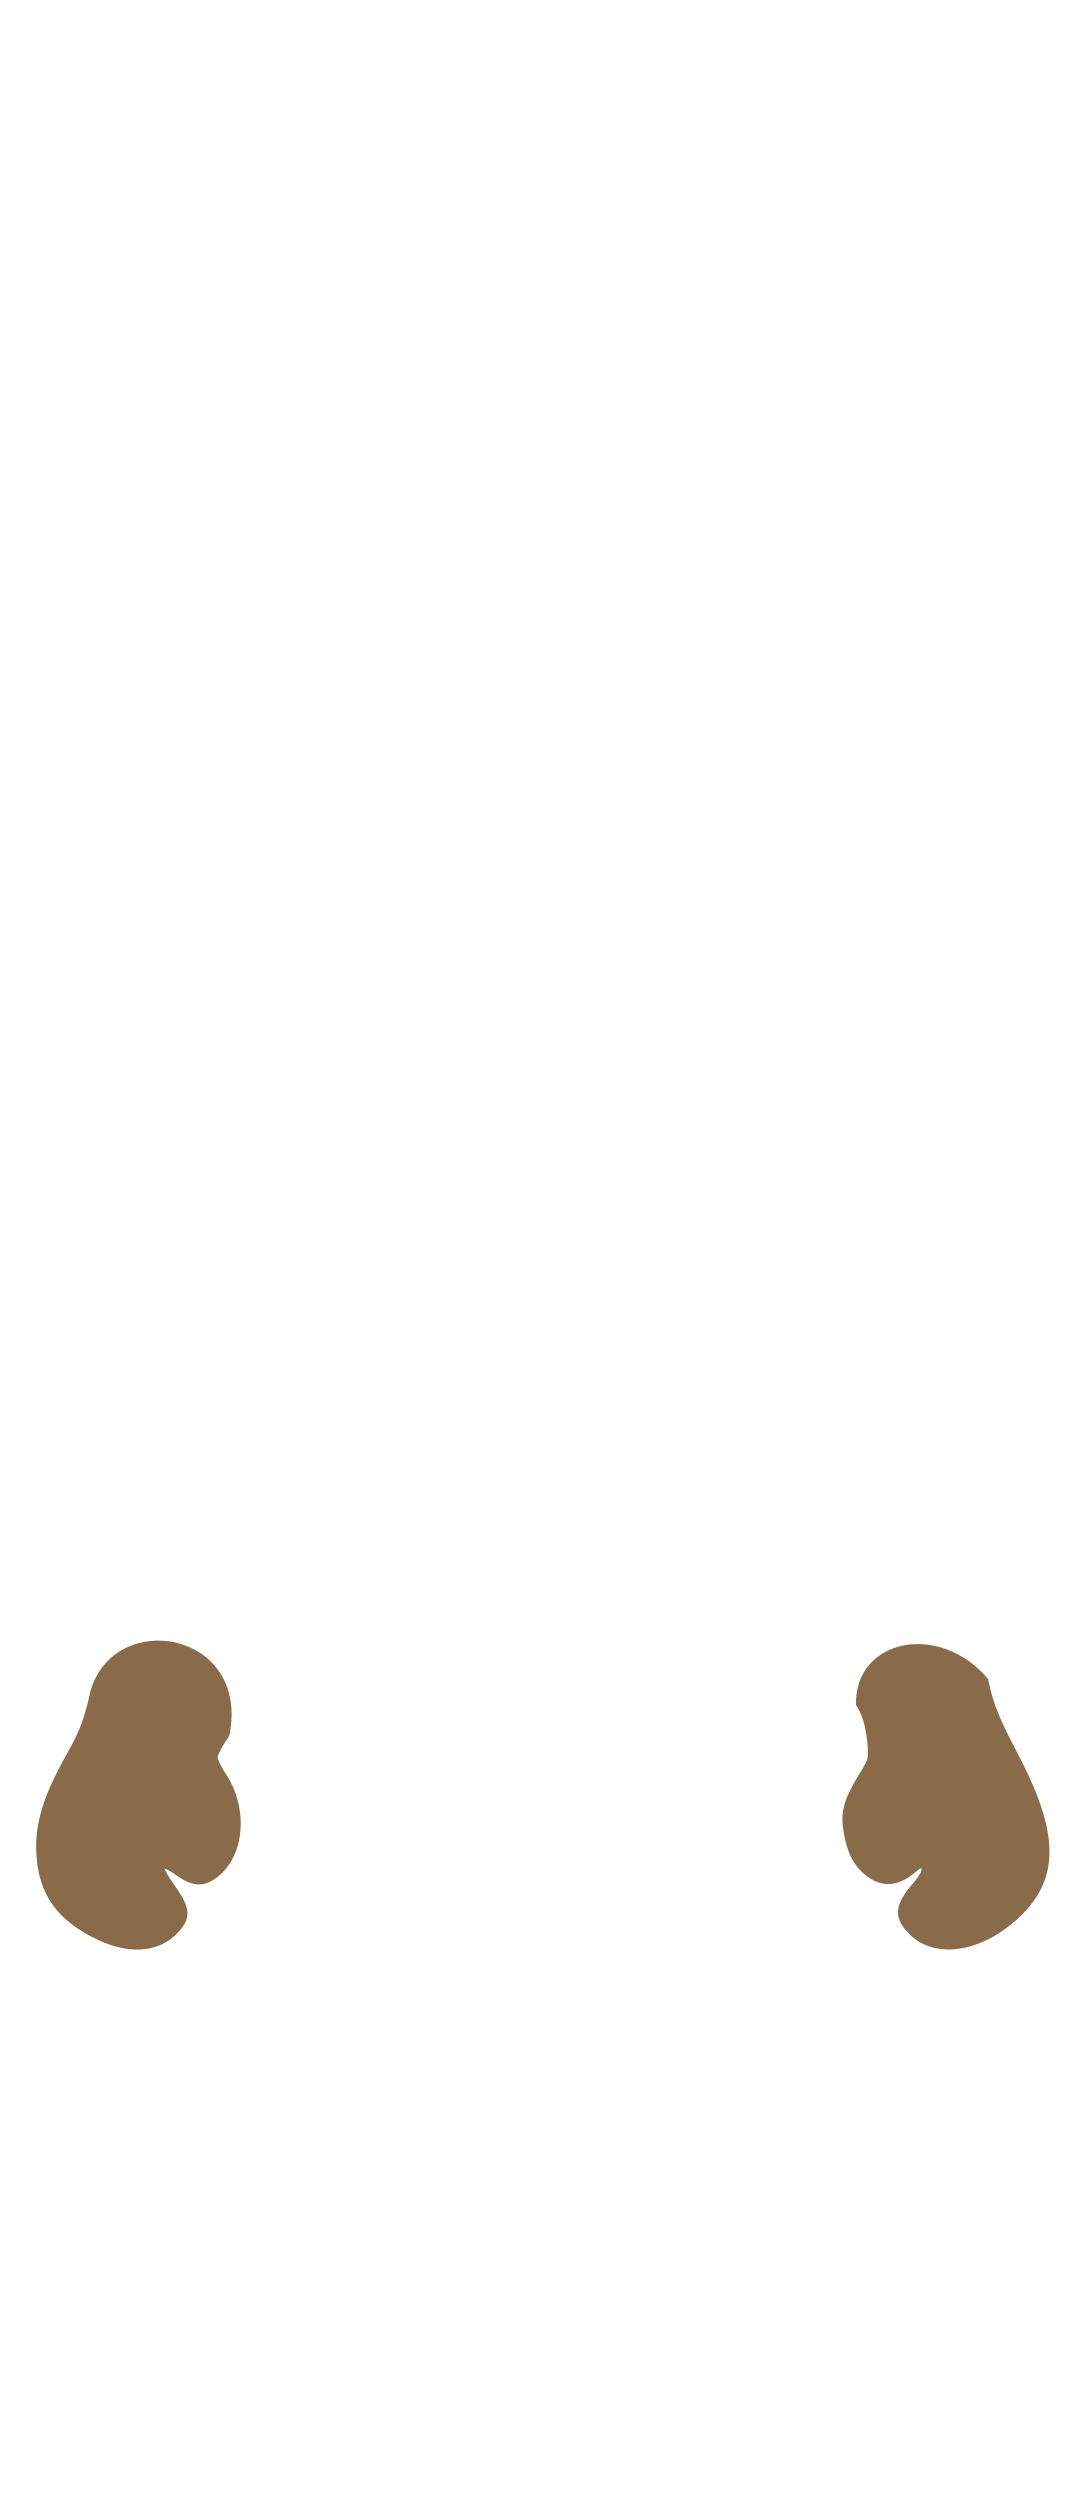
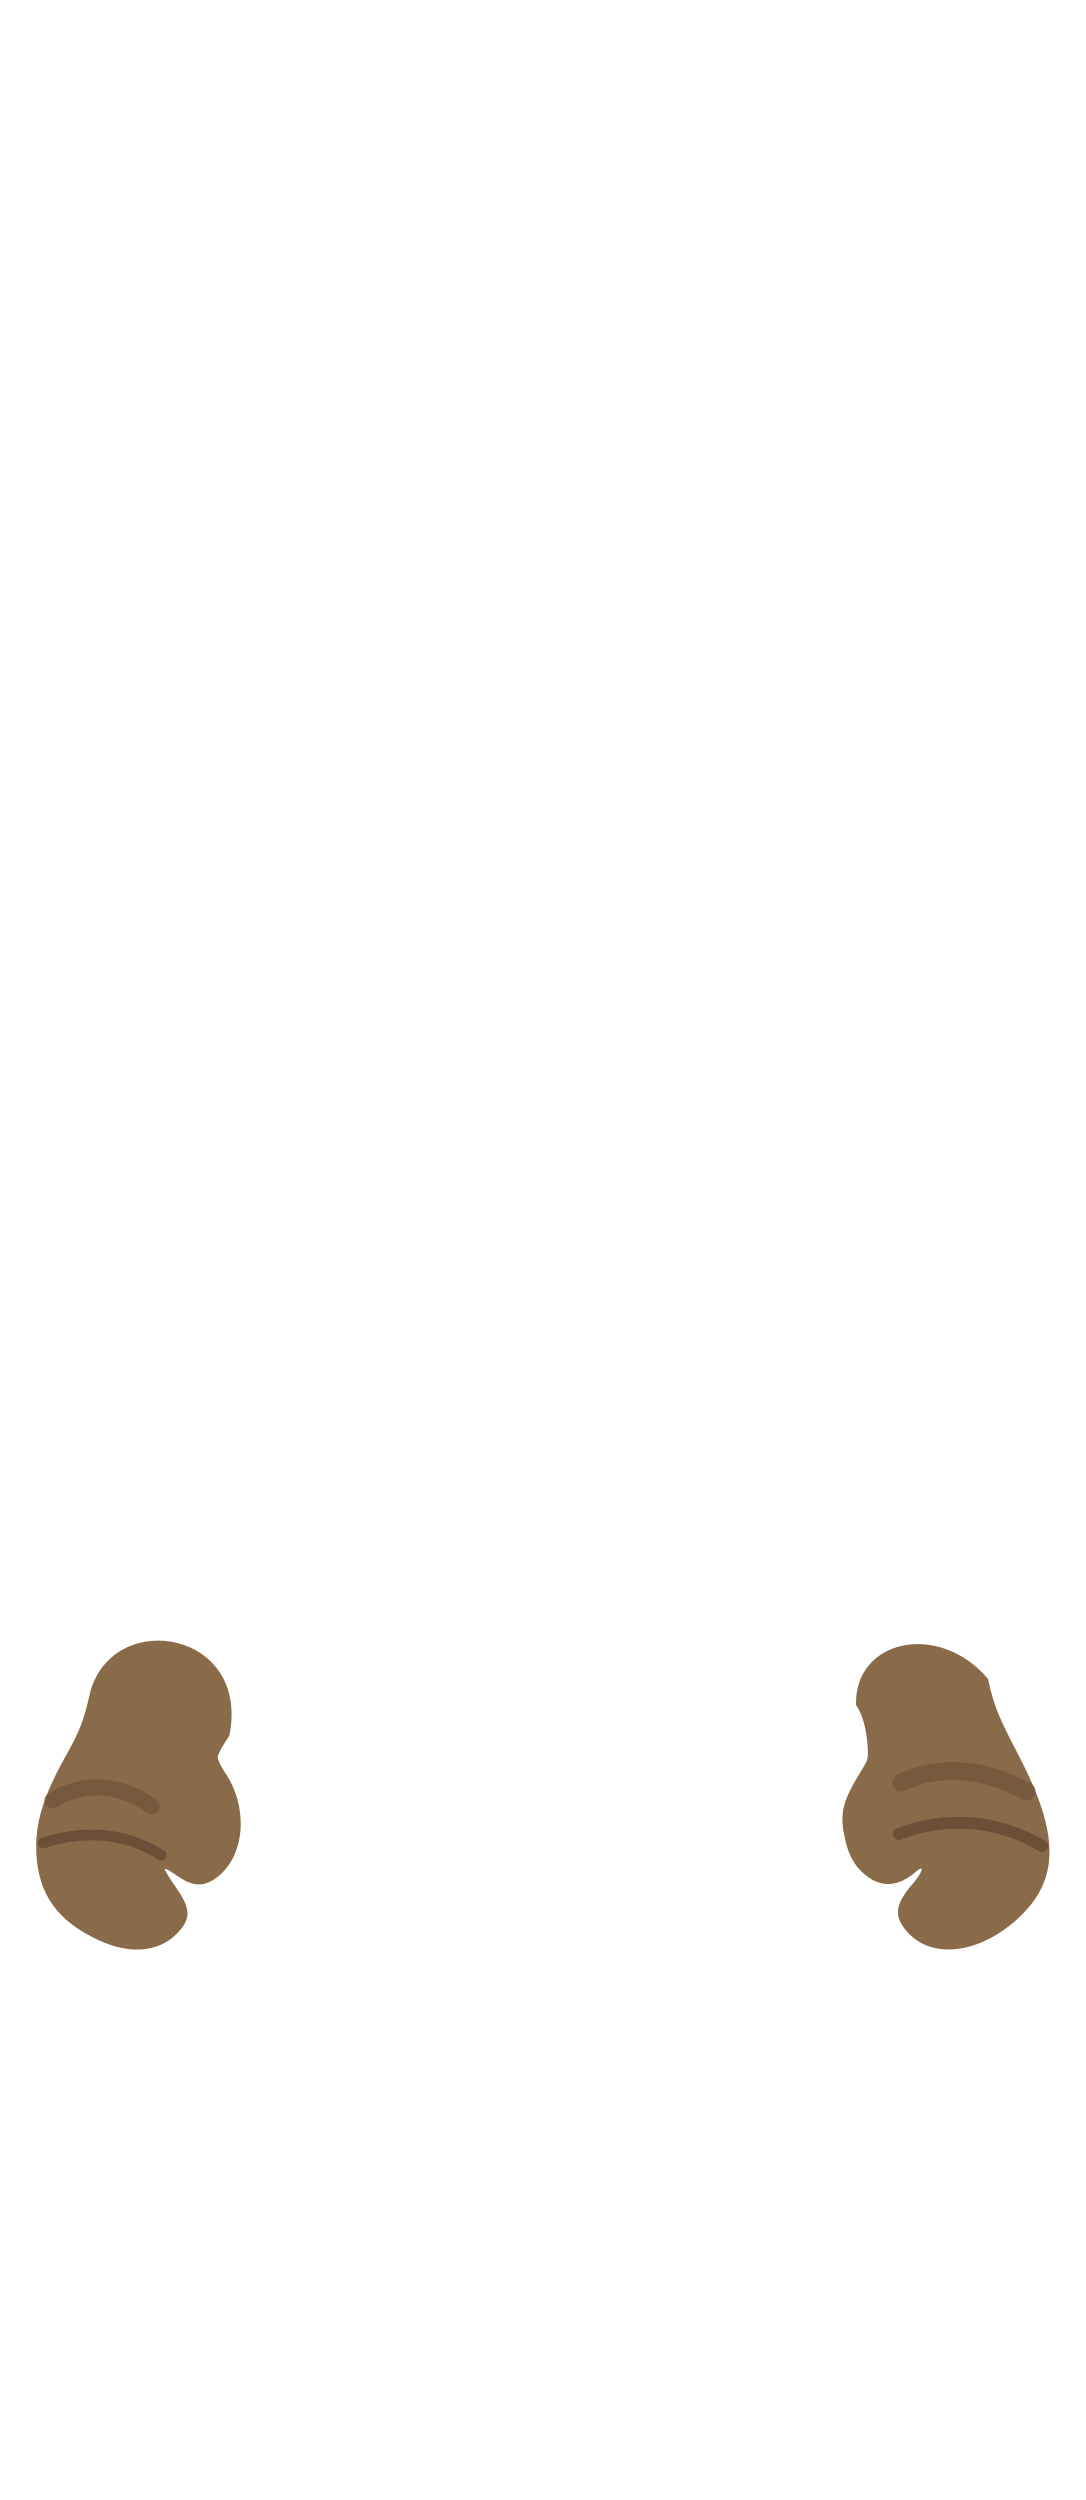
- <svg xmlns="http://www.w3.org/2000/svg" width="364" height="838.16" viewBox="237 109.84 364 838.16">
-   <path d="m 568.252,672.727 c 1.95,9.8 5.038,15.563 10.388,25.873 13.76,26.49 13.63,41.63 -0.46,54.53 -12.96,11.86 -28.84,13.72 -37.07,4.34 -4.6,-5.23 -4.1,-9.19 2.04,-16.25 3.14,-3.63 3.93,-6.48 1.1,-4 -6.05,5.31 -11.85,5.67 -17.31,1.08 -3.86,-3.25 -5.77,-7 -7.02,-13.8 -1.27,-6.86 -0.23,-10.98 4.95,-19.54 1.85,-3.06 2.97,-4.66 3.07,-6.33 0.12,-2.13 -0.086,-11.633 -3.956,-17.143 -0.553,-22.183 27.974,-28.13 44.268,-8.76 z" fill="#8a6b49" />
-   <path d="m 313.88,691.79 c -2.13,3.05 -3.88,6.26 -3.88,7.14 0,0.88 1.09,3.21 2.43,5.18 8.24,12.13 6.63,28.88 -3.43,35.67 -4.14,2.8 -7.71,2.45 -12.95,-1.27 -1.89,-1.35 -3.6,-2.29 -3.8,-2.1 -0.19,0.2 1.47,2.96 3.7,6.14 4.75,6.78 5.08,10.07 1.43,14.41 -6.15,7.31 -16.21,8.53 -27.38,3.33 -13.72,-6.4 -20.09,-15.26 -20.81,-28.92 -0.54,-10.18 2.26,-19.36 10.19,-33.43 4.44,-7.89 5.84,-11.62 8.04,-21.49 8.388,-27.512 53.594,-19.676 46.46,15.34 z" fill="#8a6b49" />
+ <svg xmlns="http://www.w3.org/2000/svg" width="364" height="838.16" viewBox="237 109.84 364 838.16" version="1.1" id="svg488">
+   <defs id="defs492" />
+   <path d="m 568.252,672.727 c 1.95,9.8 5.038,15.563 10.388,25.873 13.76,26.49 13.63,41.63 -0.46,54.53 -12.96,11.86 -28.84,13.72 -37.07,4.34 -4.6,-5.23 -4.1,-9.19 2.04,-16.25 3.14,-3.63 3.93,-6.48 1.1,-4 -6.05,5.31 -11.85,5.67 -17.31,1.08 -3.86,-3.25 -5.77,-7 -7.02,-13.8 -1.27,-6.86 -0.23,-10.98 4.95,-19.54 1.85,-3.06 2.97,-4.66 3.07,-6.33 0.12,-2.13 -0.086,-11.633 -3.956,-17.143 -0.553,-22.183 27.974,-28.13 44.268,-8.76 z" fill="#8a6b49" id="path476" />
+   <path d="m 539.164,707.471 c 12,-6 28,-5 42,3" fill="none" stroke="#6f5337" stroke-width="6" stroke-linecap="round" opacity="0.7" id="path478" />
+   <path d="m 538.373,724.733 c 15,-6 33,-5 48,4" fill="none" stroke="#5d452f" stroke-width="4" stroke-linecap="round" opacity="0.7" id="path480" />
+   <path d="m 313.88,691.79 c -2.13,3.05 -3.88,6.26 -3.88,7.14 0,0.88 1.09,3.21 2.43,5.18 8.24,12.13 6.63,28.88 -3.43,35.67 -4.14,2.8 -7.71,2.45 -12.95,-1.27 -1.89,-1.35 -3.6,-2.29 -3.8,-2.1 -0.19,0.2 1.47,2.96 3.7,6.14 4.75,6.78 5.08,10.07 1.43,14.41 -6.15,7.31 -16.21,8.53 -27.38,3.33 -13.72,-6.4 -20.09,-15.26 -20.81,-28.92 -0.54,-10.18 2.26,-19.36 10.19,-33.43 4.44,-7.89 5.84,-11.62 8.04,-21.49 8.388,-27.512 53.594,-19.676 46.46,15.34 z" fill="#8a6b49" id="path482" />
+   <path d="m 254.601,713.452 c 9.51,-6.119 22.19,-6.119 33.284,2.04" fill="none" stroke="#6f5337" stroke-width="5.394" stroke-linecap="round" opacity="0.7" id="path484" />
+   <path d="m 251.431,727.729 c 12.68,-4.079 26.944,-4.079 39.624,4.079" fill="none" stroke="#5d452f" stroke-width="3.596" stroke-linecap="round" opacity="0.7" id="path486" />
</svg>
